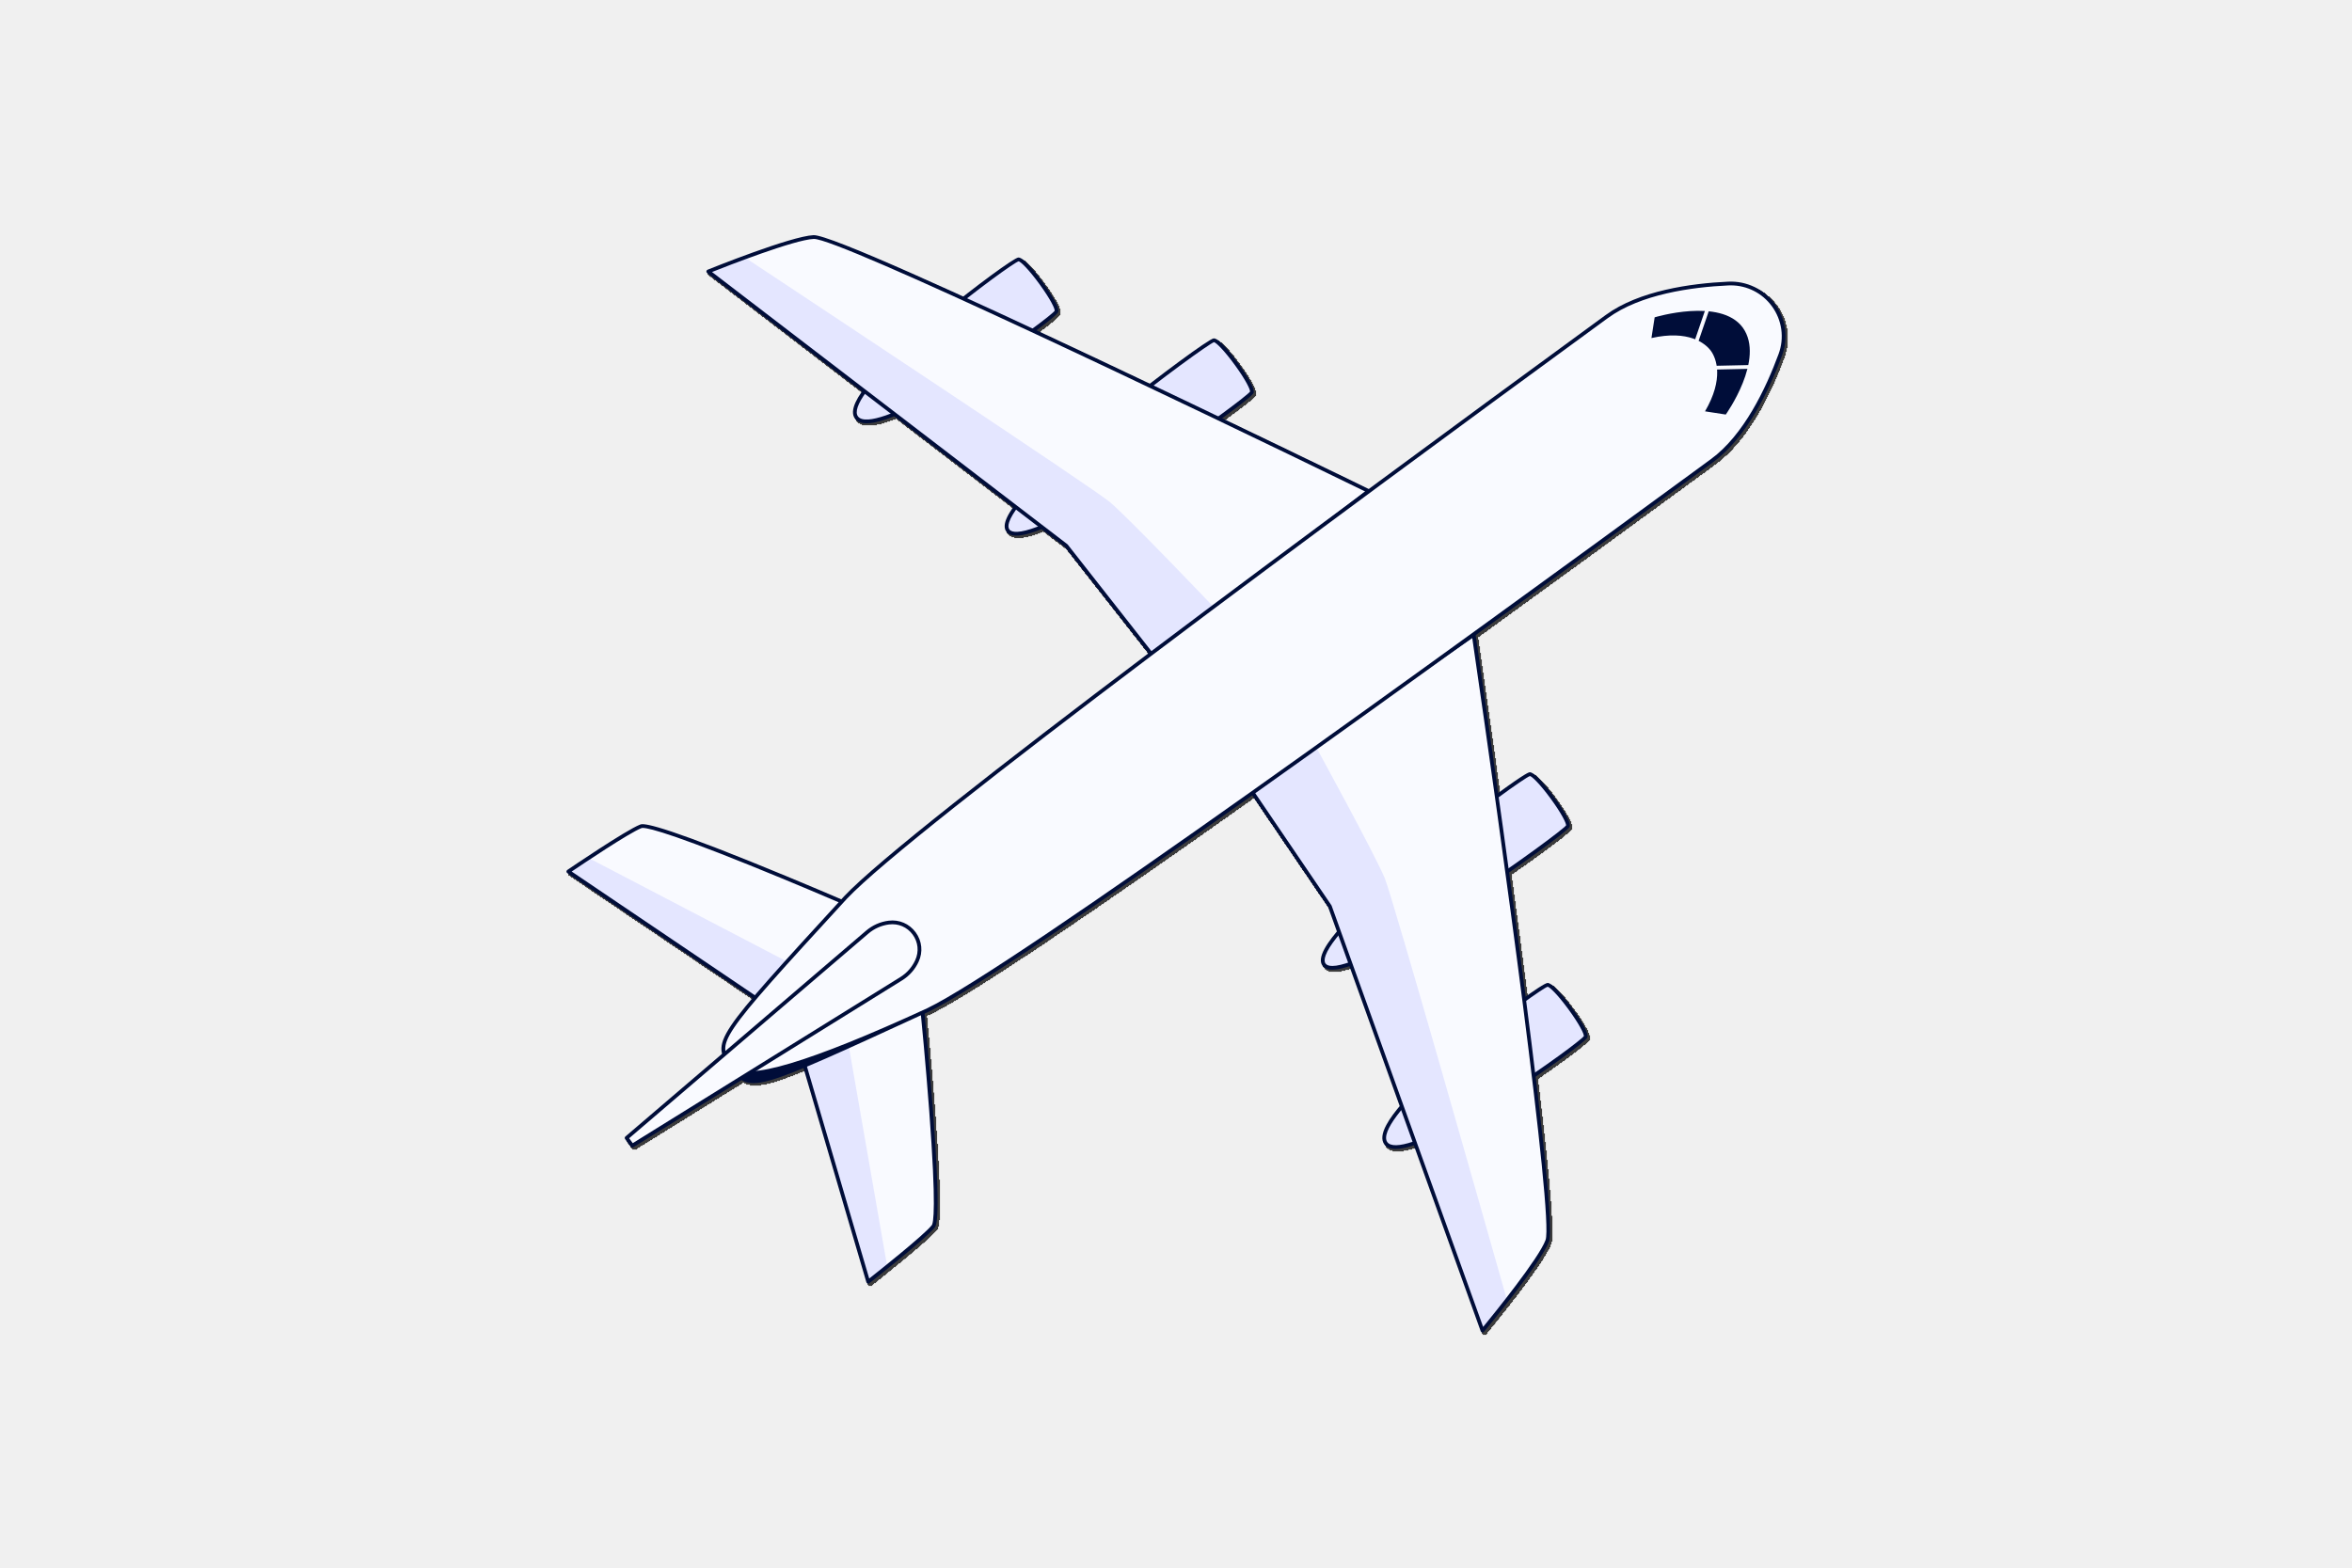
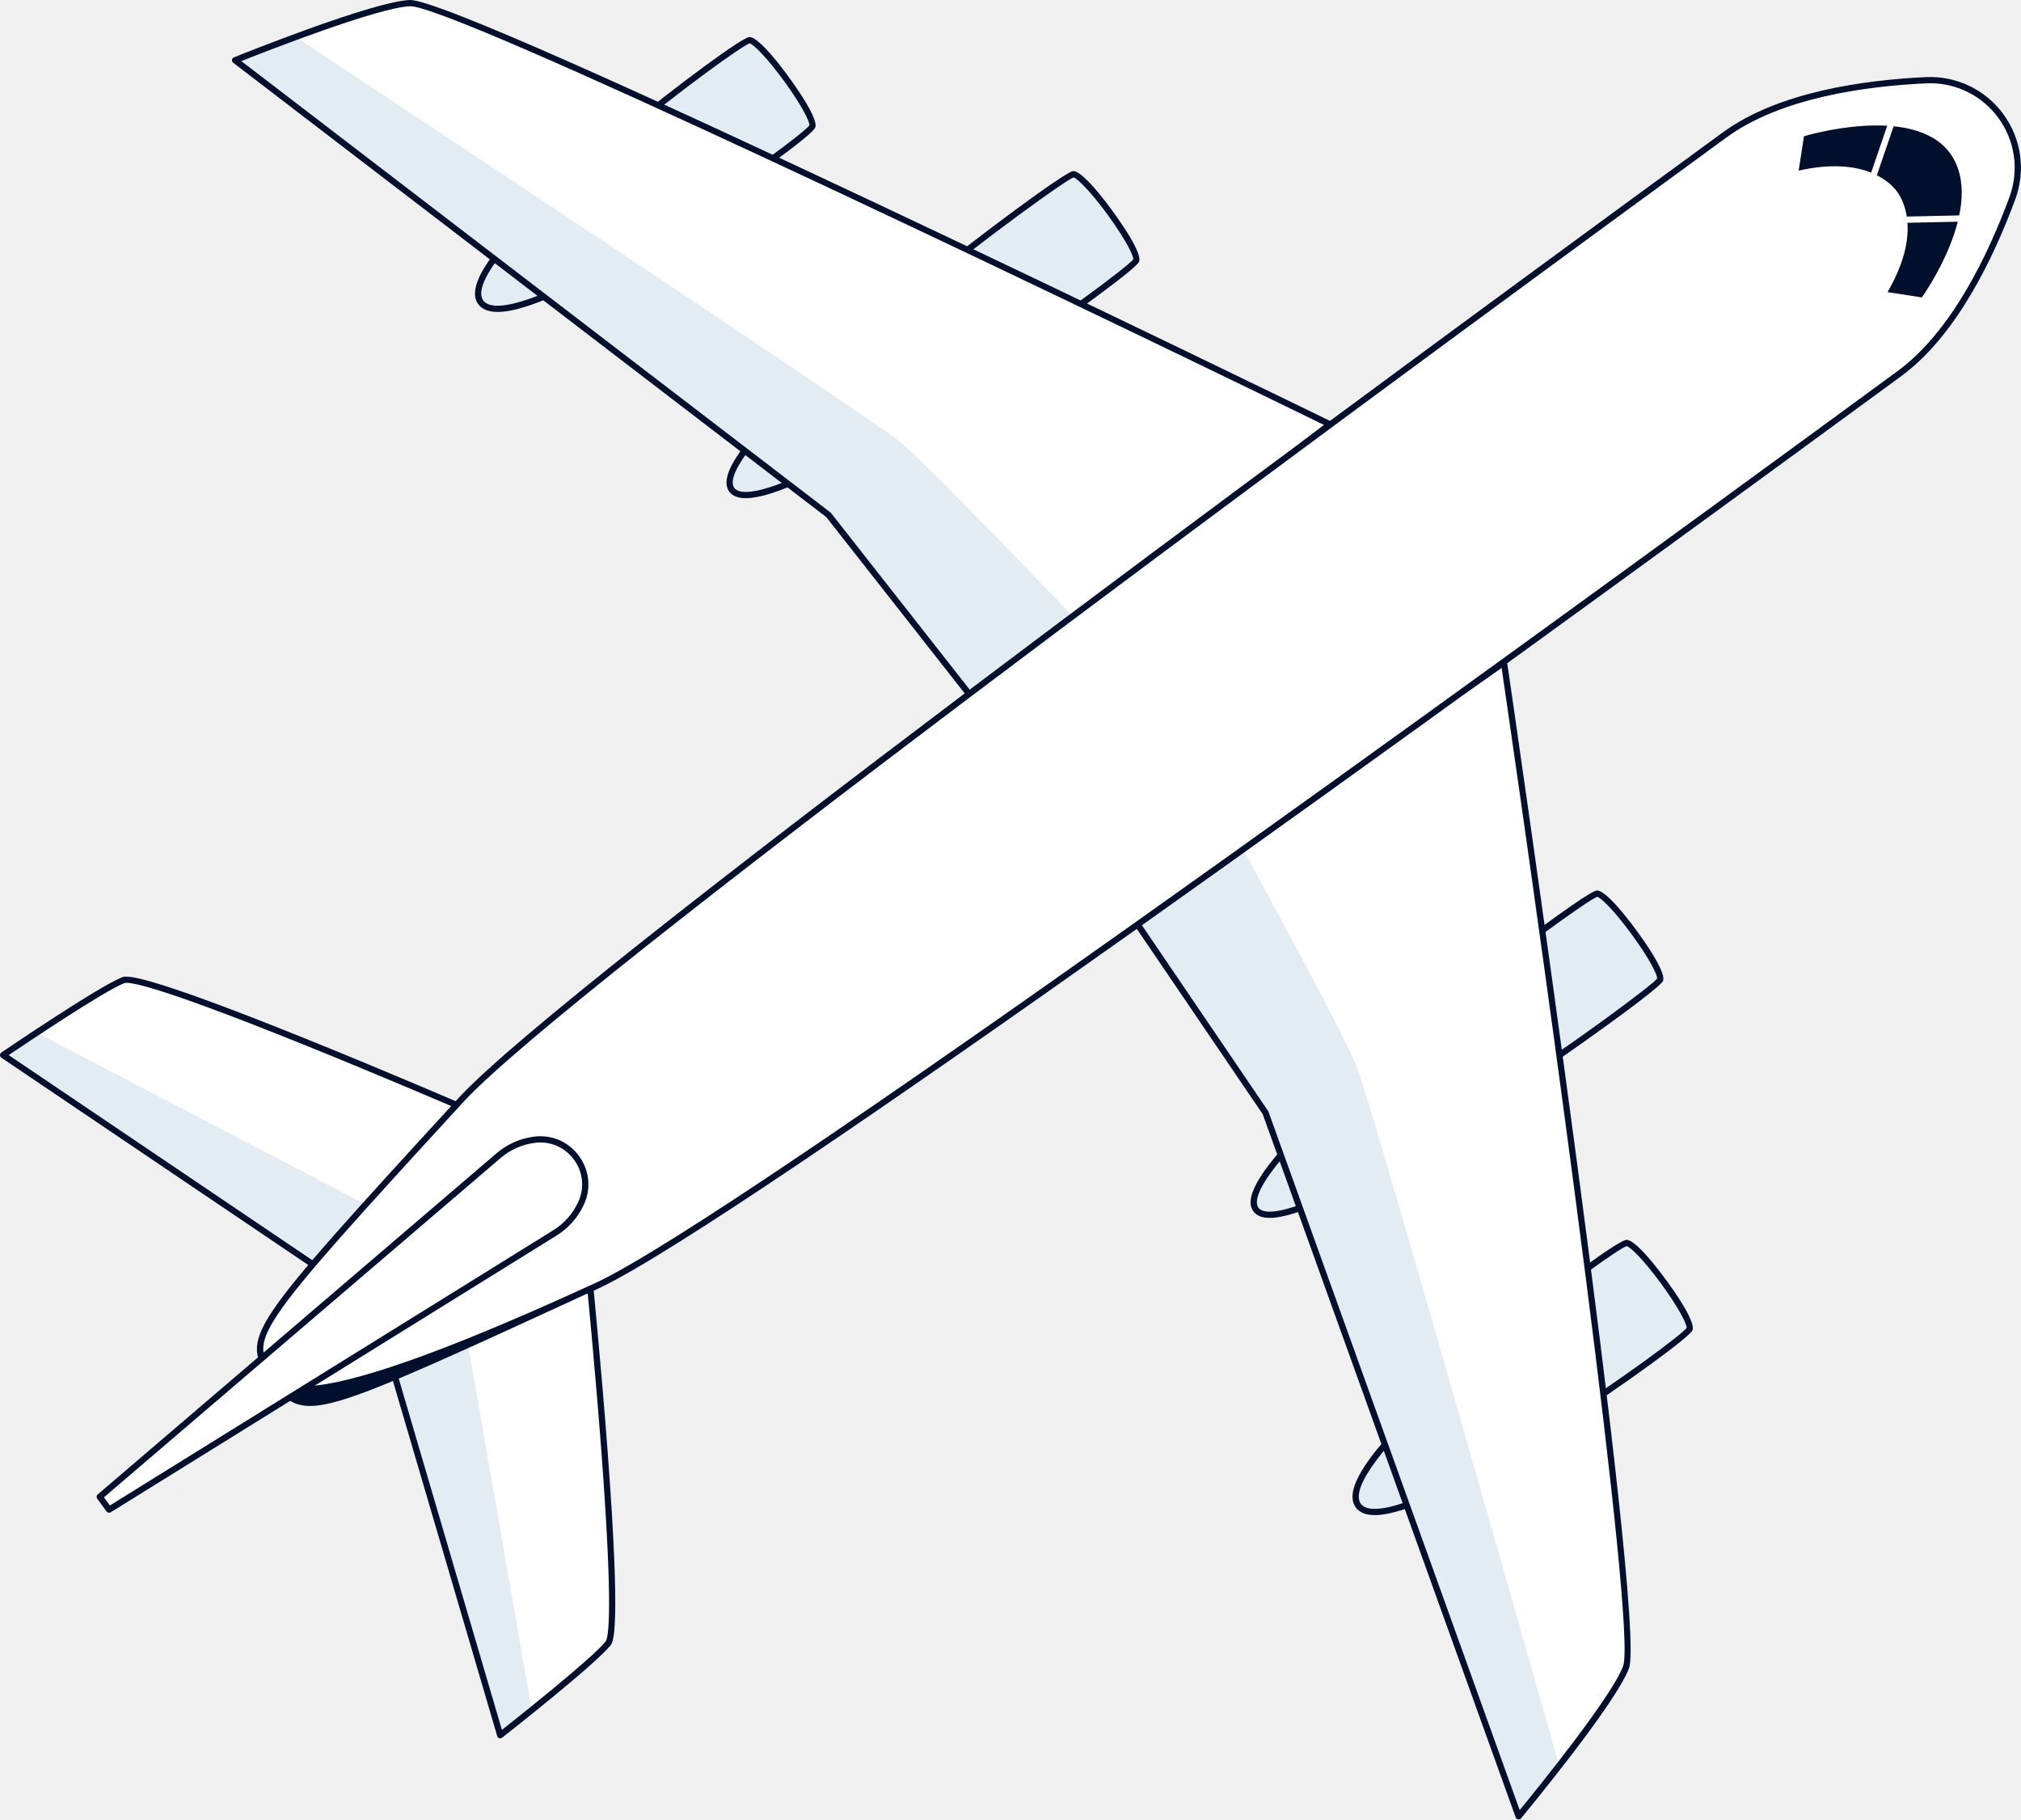
- <svg xmlns="http://www.w3.org/2000/svg" fill="none" viewBox="0 0 1200 800" width="1200" height="800">
-   <defs>
-     <filter id="dropShadow_DHye-2XO" color-interpolation-filters="sRGB" filterUnits="userSpaceOnUse" width="633" height="571" x="-4" y="-4">
-       <feFlood flood-opacity="0" result="BackgroundImageFix" />
-       <feColorMatrix in="SourceAlpha" result="hardAlpha" type="matrix" values="0 0 0 0 0 0 0 0 0 0 0 0 0 0 0 0 0 0 127 0" />
-       <feOffset dx="1" dy="1" />
-       <feGaussianBlur stdDeviation="0" />
-       <feColorMatrix type="matrix" values="0 0 0 0 0 0 0 0 0 0 0 0 0 0 0 0 0 0 0.75 0" />
-       <feBlend mode="normal" in2="BackgroundImageFix" result="effect_dropShadow" />
-       <feBlend mode="normal" in="SourceGraphic" in2="effect_dropShadow" result="shape" />
-     </filter>
-     <clipPath id="assetClipPath_LiUlsljL">
-       <path d="m0 0 h 1295.401 v 1166.029 h -1295.401 v -1166.029 z" id="path_T_e9t2w_" fill="#ffffff" />
-     </clipPath>
-   </defs>
-   <g transform="translate(289 120)" data-asset-index="0" filter="url(#dropShadow_DHye-2XO)">
-     <g clip-path="url(#assetClipPath_LiUlsljL)" transform="scale(0.4801602 0.4802625)" data-asset-index="0">
-       <g id="airplane">
-         <g id="VcokleBoj7JTqEe-9UuhM">
-           <g id="xGJxE_QVCLYVOgAr2Ic7s">
-             <path d="M480.305,25.747c7.204-.312,42.538,48.023,40.388,55.248-2.15,7.225-190.313,141.602-212.434,112.91-22.121-28.692,164.842-167.846,172.046-168.158Z" fill="#E4E6FF" id="xIXziF5ekWe6Go3fbmwQj" />
-             <path d="M319.009,199.904c-5.748,0-9.881-1.597-12.333-4.778-3.158-4.096-2.954-10.055.606-17.71,12.196-26.219,62.754-70.206,91.806-94.093,34.976-28.757,76.677-59.378,81.131-59.574h0c3.598-.155,10.545,6.364,20.694,19.377.24.308,23.958,30.84,21.697,38.439-1.408,4.73-43.437,34.952-78.653,57.794-30.65,19.881-86.616,54.077-117.066,59.738-2.896.538-5.524.807-7.882.807ZM480.461,27.759c-4.688,1.573-43.273,29.105-83.315,62.358-50.538,41.968-81.665,74.809-87.649,92.472-1.506,4.446-1.39,7.843.347,10.095,1.88,2.438,5.557,3.506,10.948,3.173,19.617-1.213,60.413-21.07,114.873-55.913,44.116-28.226,80.45-55.67,83.131-59.624.275-2.131-4.339-11.941-15.734-27.676-11.911-16.446-20.428-24.481-22.6-24.885ZM480.585,27.721s0,0,0,0ZM480.305,25.747h.01-.01Z" fill="#000D39" id="utHp8QpS0PlsjDZr_gOLc" />
-           </g>
-           <g id="x3sBhcruZnFJDhMyy7tE">
-             <path d="M687.888,111.673c7.204-.312,42.538,48.023,40.388,55.248-2.15,7.225-237.03,175.754-259.152,147.062-22.121-28.692,211.56-201.998,218.764-202.31Z" fill="#E4E6FF" id="U8ir1dCtNHhfi4I1tjp3-" />
-             <path d="M477.976,319.273c-4.898,0-8.338-1.349-10.436-4.069-2.696-3.497-2.496-8.638.594-15.282,12.44-26.746,69.808-76.606,115.743-113.724,44.889-36.273,99.28-76.322,103.925-76.523l.086,1.998-.086-1.998c3.606-.155,10.545,6.364,20.694,19.377.24.308,23.958,30.84,21.697,38.439-.24.807-.971,3.263-31.469,25.61-12.118,8.879-37.348,27.01-70.179,48.681-39.446,26.037-110.543,70.631-143.517,76.759-2.62.487-4.968.731-7.052.731ZM688.067,113.689c-5.09,1.94-53.755,36.58-106.96,79.906-65.35,53.216-104.654,92.754-110.67,111.333-1.132,3.496-1.041,6.132.271,7.834,1.419,1.841,4.271,2.674,8.476,2.478,20.583-.964,70.325-26.583,140.064-72.137,56.073-36.628,103.801-72.363,107.133-76.885.232-2.187-4.391-11.981-15.738-27.648-11.868-16.387-20.367-24.423-22.576-24.88ZM726.464,166.095s0,0,0,0ZM688.218,113.637s0,0,0,0Z" fill="#000D39" id="w4Cv2o5oJwOlWYXZDlr-w" />
-           </g>
-           <g id="MCkW7rXIdNAk3W_A2mpXf">
-             <path d="M1082.953,851.821c2.483-6.77-32.851-55.104-40.388-55.248s-192.673,138.373-172.046,168.158c20.627,29.785,209.951-106.14,212.434-112.91Z" fill="#E4E6FF" id="fMPhBHHTjqXoGXbCTa0sa" />
-             <path d="M881.233,970.986c-5.855,0-10.001-1.713-12.358-5.116-3.225-4.656-2.434-11.542,2.349-20.466,14.632-27.297,64.199-70.248,92.443-93.421,32.402-26.585,73.875-57.409,78.913-57.409.008,0,.015,0,.023,0,7.927.151,29.822,32.014,30.042,32.336,9.321,13.62,13.42,22.234,12.186,25.601-1.534,4.182-43.366,34.627-81.383,59.229-31.575,20.434-88.829,55.261-117.514,58.927-1.672.214-3.24.32-4.701.32ZM1042.631,798.587c-4.589,1.361-41.76,27.652-82.036,61.12-49.726,41.319-81.025,74.167-88.133,92.491-1.951,5.029-2.051,8.863-.298,11.394,1.62,2.338,4.831,3.48,9.514,3.394,18.646-.343,59.384-20.038,114.708-55.458,43.835-28.064,81.777-56.476,84.698-60.466.274-2.192-4.797-12.745-16.853-29.084-11.529-15.624-19.474-22.998-21.6-23.391ZM1042.745,798.557h0Z" fill="#000D39" id="Ur4zq2RAoHe97RCMXGFi1" />
-           </g>
-           <g id="qE9iYhuLqPe5oHLt3cPNT">
-             <path d="M1064.066,627.953c2.483-6.77-32.851-55.104-40.388-55.248s-239.391,172.525-218.764,202.31c20.627,29.785,256.669-140.292,259.152-147.062Z" fill="#E4E6FF" id="PUL2Eeua13n1m9vbyIDC9" />
-             <path d="M813.885,780.506c-5.048,0-8.609-1.457-10.614-4.353-2.788-4.025-2.093-9.807,2.125-17.677,15.845-29.559,79.91-83.773,116.688-113.459,30.611-24.708,55.543-43.247,67.68-52.099,30.555-22.284,33.103-22.23,33.952-22.214,7.928.151,29.825,32.019,30.045,32.341,9.317,13.617,13.416,22.229,12.182,25.596h0c-1.601,4.365-56.266,44.039-104.45,75.805-49.305,32.506-114.222,72.039-143.482,75.778-1.471.188-2.847.282-4.127.282ZM1023.772,574.724c-5.33,1.81-53.857,36.442-105.766,78.752-64.568,52.628-104.072,92.251-111.236,111.571-1.464,3.947-1.535,6.917-.211,8.828,1.224,1.767,3.71,2.656,7.382,2.635,19.528-.096,69.128-25.549,139.665-71.67,57.427-37.55,105.201-73.41,108.594-77.671.235-2.243-4.842-12.778-16.852-29.055-11.481-15.56-19.409-22.94-21.576-23.391ZM1062.188,627.264h0s0,0,0,0h0ZM1023.915,574.681s0,0,0,0Z" fill="#000D39" id="i9X98wACsKdSE4-mNWDMz" />
-           </g>
-         </g>
-         <g id="E_eRrnIxiAubYj_fAUpr3">
-           <path d="M852.4,271.92S295.818.579,262.658,2.006c-23.912,1.029-111.984,36.607-111.984,36.607l380.398,291.37,92.296,117.538,229.032-175.6Z" fill="#F9FAFF" id="NuWz4_liFjx_Qb4ECHJA" />
-           <path d="M150.673,38.61l380.403,291.374,92.289,117.535,72.74-43.324-10.068-10.841s-88.786-93.155-108.81-109.905c-17.777-14.863-319.882-214.905-387.703-259.777-21.442,7.896-38.852,14.937-38.852,14.937Z" fill="#E4E6FF" id="ILwa5zW-Mzjt8Imwem4F" />
-           <path d="M623.37,449.52c-.593,0-1.18-.263-1.574-.765l-92.14-117.339L149.458,40.2c-.57-.437-.862-1.145-.766-1.857.097-.711.567-1.317,1.233-1.586C153.534,35.3,238.592,1.039,262.572.007c33.25-1.431,567.959,259.027,590.704,270.115.623.304,1.044.908,1.114,1.598.069.689-.224,1.366-.773,1.787l-229.032,175.6c-.363.278-.791.413-1.215.413ZM154.684,39.164l377.605,289.23c.133.102.253.221.356.353l91.075,115.983,224.896-172.429C655.465,178.173,288.426,2.898,262.744,4.004c-20.717.891-91.929,28.753-108.061,35.16Z" fill="#000D39" id="I45SOkkw6JknfWr4ShPMR" />
-         </g>
-         <g id="qapiNm3cGh_IMeKoqW4ms">
-           <path d="M299.963,711.281s-205.843-89.038-221.02-83.087c-15.177,5.951-76.943,47.998-76.943,47.998l237.723,160.545,60.24-125.455Z" fill="#F9FAFF" id="lyoKfx-LZmhEyeBDjC14C" />
-           <path d="M2.001,676.186l207.584,140.202,30.225-41.717-216.312-112.862c-12.232,8.075-21.498,14.378-21.498,14.378Z" fill="#E4E6FF" id="g8j3f3-4fL8C_iu86JGhb" />
-           <path d="M239.723,838.736c-.395,0-.785-.117-1.119-.343L.881,677.849c-.55-.371-.879-.991-.881-1.654-.001-.663.326-1.284.875-1.657,2.53-1.722,62.126-42.242,77.338-48.207,2.527-.992,10.224-4.01,117.68,39.319,52.771,21.279,104.35,43.572,104.865,43.794.5.216.889.626,1.08,1.136s.165,1.075-.071,1.565l-60.24,125.455c-.251.524-.719.913-1.28,1.065-.172.047-.348.07-.523.07ZM5.57,676.189l233.353,157.593,58.335-121.489c-9.816-4.227-55.872-23.984-102.868-42.935-95.645-38.567-112.088-40.333-114.718-39.302-13.097,5.135-62.503,38.296-74.103,46.133Z" fill="#000D39" id="INxL4465nNMZhAatZc02T" />
-         </g>
-         <g id="ZCt0MdM8tGpIhNQUYC9H">
-           <path d="M377.599,817.482s22.38,223.156,12.105,235.811-69.082,58.751-69.082,58.751l-80.842-275.23,137.819-19.332Z" fill="#F9FAFF" id="Rx8bHKuthDjGLw0p5ly71" />
-           <path d="M320.628,1112.045l-70.603-240.339,48.921-16.142,41.905,240.359c-11.406,9.205-20.223,16.121-20.223,16.121Z" fill="#E4E6FF" id="WjiMY8jw3g6sy3RDv_R34" />
-           <path d="M320.622,1114.044c-.205,0-.411-.031-.61-.095-.631-.202-1.122-.705-1.309-1.341l-80.842-275.23c-.164-.558-.077-1.159.238-1.648s.827-.816,1.403-.896l137.819-19.332c.541-.076,1.085.072,1.513.408.428.336.7.832.755,1.373.056.558,5.646,56.47,9.91,113.21,8.681,115.535,3.47,121.953,1.757,124.062-10.299,12.684-66.992,57.176-69.4,59.064-.357.28-.792.426-1.234.426ZM242.352,838.473l79.355,270.17c10.988-8.674,57.576-45.689,66.443-56.611,1.78-2.193,5.087-18.395-2.64-121.235-3.796-50.531-8.647-100.41-9.696-111.046l-133.462,18.721Z" fill="#000D39" id="wz_G0AdIogj13xypBci7e" />
-         </g>
-         <g id="iY9i4BtKpesQPc-6naag9">
-           <path d="M964.01,424.594s89.662,612.675,78.241,643.838c-8.236,22.472-68.861,95.597-68.861,95.597l-162.207-450.875-83.99-123.61,236.817-164.95Z" fill="#F9FAFF" id="zgqFzunMYHqoDU64ZvTO" />
-           <path d="M973.392,1164.031l-162.209-450.881-83.99-123.602,64.144-56.776,6.483,13.494s61.822,112.866,71.707,137.029c8.768,21.449,107.709,370.009,129.887,448.249-14.03,18.035-26.022,32.488-26.022,32.488Z" fill="#E4E6FF" id="aWo4HdPJpr7SqicRJCr3g" />
-           <path d="M973.39,1166.029c-.114,0-.23-.01-.345-.03-.707-.124-1.293-.617-1.537-1.293l-162.121-450.637-83.849-123.401c-.616-.906-.388-2.139.511-2.765l236.817-164.95c.569-.396,1.303-.469,1.938-.194.636.275,1.084.86,1.185,1.546,3.664,25.037,89.604,613.537,78.14,644.816-8.26,22.536-66.715,93.189-69.199,96.185-.383.463-.95.724-1.54.724ZM729.958,590.055l82.88,121.974c.094.139.171.289.228.447l161.015,447.564c11.001-13.427,59.157-72.827,66.292-92.297,8.852-24.152-46.793-427.053-77.874-639.66l-232.541,161.972Z" fill="#000D39" id="WNcHSBqKAQjkVYJYwXKXA" />
-         </g>
-         <g id="AFgNmNg2u9WDvtiPkvyo">
-           <path d="M1217.295,239.563c34.113-24.95,57.644-72.054,72.59-112.62,13.883-37.68-15.166-77.371-55.28-75.526-43.16,1.985-95.137,10.17-129.24,35.113-67.643,49.474-725.628,528.671-808.843,617.291-140.751,153.318-139.458,153.201-121.158,180.107l.245.335c20.098,25.592,20.688,25.475,208.35-60.895,109.667-52.455,765.693-534.33,833.336-583.804Z" fill="#F9FAFF" id="aKpVZRp7iGi_G6QnBIGpa" />
-           <path d="M198.66,901.027c-12.43,0-17.517-6.48-24.623-15.53l-.63-.892c-9.278-13.636-14.389-21.147,1.484-44.819,15.287-22.798,51.715-62.765,120.159-137.319,69.097-73.585,528.16-412.329,795.654-607.702,5.739-4.192,10.274-7.504,13.482-9.85,35.577-26.021,90.51-33.666,130.329-35.497,19.496-.897,38.048,7.983,49.593,23.755,11.546,15.774,14.408,36.133,7.656,54.46-13.792,37.432-37.701,87.516-73.287,113.543l-1.181-1.614,1.181,1.614c-3.205,2.344-7.729,5.658-13.455,9.851-267.239,195.732-729.153,530.595-820.199,574.143-93.771,43.158-140.825,64.814-167.313,72.549-7.827,2.286-13.917,3.307-18.849,3.307ZM1237.208,53.356c-.834,0-1.671.019-2.511.058-39.269,1.806-93.378,9.297-128.151,34.73-3.208,2.346-7.745,5.66-13.484,9.852-267.381,195.291-726.222,533.862-795.082,607.193-68.293,74.391-104.643,114.269-119.768,136.825-14.368,21.427-10.335,27.354-1.499,40.341l.51.726q19.172,24.411,205.899-61.531c90.726-43.395,552.408-378.099,819.535-573.749,5.726-4.194,10.251-7.508,13.457-9.853,34.78-25.438,58.293-74.782,71.895-111.698,6.288-17.066,3.622-36.025-7.13-50.715-10.254-14.009-26.435-22.18-43.67-22.18Z" fill="#000D39" id="VRTtAA1eue4YzOxhVSev1" />
-         </g>
-         <g id="Umf-Xzos250zP5i1FH-Gf">
-           <path d="M372.407,771.238l.014-.031c9.538-20.627-7.374-43.682-29.913-40.779h0c-8.461,1.09-16.42,4.623-22.902,10.168l-255.676,218.668,6.001,8.204,285.797-177.374c7.283-4.52,13.082-11.076,16.68-18.856Z" fill="#F9FAFF" id="AIAdfUKeQ0s25ZJ3U6YL_" />
-           <path d="M69.932,969.468c-.619,0-1.226-.287-1.616-.82l-6-8.204c-.617-.844-.48-2.021.314-2.701l255.676-218.668c6.796-5.813,15.077-9.489,23.947-10.631,11.314-1.458,22.104,3.165,28.854,12.367,6.75,9.201,7.919,20.878,3.13,31.236l-1.83-.808,1.815.839c-3.772,8.158-9.803,14.976-17.44,19.716l-285.797,177.373c-.328.203-.692.301-1.053.301ZM66.638,959.579l3.812,5.212,284.222-176.396c6.971-4.326,12.476-10.549,15.919-17.996.002-.005.005-.011.008-.016l.015-.031c4.162-9,3.143-19.165-2.733-27.175-5.875-8.01-15.265-12.034-25.117-10.765-8.096,1.043-15.655,4.398-21.858,9.704l-254.267,217.463Z" fill="#000D39" id="ojvm8xDRcMJFWNjNUyZWb" />
-         </g>
-         <g id="CduQMyjzNU4xLedohXC9Z">
-           <path d="M1249.941,98.236l.029-.022c-.025-.025-.051-.048-.076-.073-.016-.031-.03-.063-.047-.094l-.029.022c-23.718-31.997-93.511-10.762-93.511-10.762l-3.418,22.032c39.267-8.837,57.21,5.445,63.149,13.565,5.817,7.953,14.114,29.547-6.205,64.291l22.032,3.418s42.239-58.907,18.075-92.377Z" fill="#000D39" id="vdcc6ilJec8_O8xrnfGc" />
-           <path d="M1199.503,118.378c-.215,0-.433-.035-.648-.108-1.045-.358-1.602-1.495-1.244-2.54l14.448-42.194c.357-1.045,1.494-1.602,2.54-1.244,1.045.358,1.602,1.495,1.244,2.54l-14.448,42.194c-.284.83-1.061,1.353-1.892,1.353Z" fill="#F9FAFF" id="vkLgMzK1J4v-lxfO-l9_2" />
-           <path d="M1217.349,142.898c-1.084,0-1.975-.867-1.999-1.956-.024-1.104.851-2.019,1.956-2.044l43.273-.956c1.062-.025,2.019.851,2.043,1.955.024,1.104-.851,2.019-1.956,2.044l-43.273.956c-.015,0-.03,0-.045,0Z" fill="#F9FAFF" id="yHrQHS_vwauTyi0C3uWsv" />
-         </g>
+ <svg xmlns="http://www.w3.org/2000/svg" id="Layer_1" viewBox="0 0 1295.401 1166.029">
+   <g id="airplane">
+     <g>
+       <g>
+         <path d="M480.305,25.747c7.204-.312,42.538,48.023,40.388,55.248-2.15,7.225-190.313,141.602-212.434,112.91-22.121-28.692,164.842-167.846,172.046-168.158Z" style="fill: #e3ecf3;" />
+         <path d="M319.009,199.904c-5.748,0-9.881-1.597-12.333-4.778-3.158-4.096-2.954-10.055.606-17.71,12.196-26.219,62.754-70.206,91.806-94.093,34.976-28.757,76.677-59.378,81.131-59.574h0c3.598-.155,10.545,6.364,20.694,19.377.24.308,23.958,30.84,21.697,38.439-1.408,4.73-43.437,34.952-78.653,57.794-30.65,19.881-86.616,54.077-117.066,59.738-2.896.538-5.524.807-7.882.807ZM480.461,27.759c-4.688,1.573-43.273,29.105-83.315,62.358-50.538,41.968-81.665,74.809-87.649,92.472-1.506,4.446-1.39,7.843.347,10.095,1.88,2.438,5.557,3.506,10.948,3.173,19.617-1.213,60.413-21.07,114.873-55.913,44.116-28.226,80.45-55.67,83.131-59.624.275-2.131-4.339-11.941-15.734-27.676-11.911-16.446-20.428-24.481-22.6-24.885ZM480.585,27.721s0,0,0,0ZM480.305,25.747h.01-.01Z" style="fill: #000f2c;" />
      </g>
+       <g>
+         <path d="M687.888,111.673c7.204-.312,42.538,48.023,40.388,55.248-2.15,7.225-237.03,175.754-259.152,147.062-22.121-28.692,211.56-201.998,218.764-202.31Z" style="fill: #e3ecf3;" />
+         <path d="M477.976,319.273c-4.898,0-8.338-1.349-10.436-4.069-2.696-3.497-2.496-8.638.594-15.282,12.44-26.746,69.808-76.606,115.743-113.724,44.889-36.273,99.28-76.322,103.925-76.523l.086,1.998-.086-1.998c3.606-.155,10.545,6.364,20.694,19.377.24.308,23.958,30.84,21.697,38.439-.24.807-.971,3.263-31.469,25.61-12.118,8.879-37.348,27.01-70.179,48.681-39.446,26.037-110.543,70.631-143.517,76.759-2.62.487-4.968.731-7.052.731ZM688.067,113.689c-5.09,1.94-53.755,36.58-106.96,79.906-65.35,53.216-104.654,92.754-110.67,111.333-1.132,3.496-1.041,6.132.271,7.834,1.419,1.841,4.271,2.674,8.476,2.478,20.583-.964,70.325-26.583,140.064-72.137,56.073-36.628,103.801-72.363,107.133-76.885.232-2.187-4.391-11.981-15.738-27.648-11.868-16.387-20.367-24.423-22.576-24.88ZM726.464,166.095s0,0,0,0ZM688.218,113.637s0,0,0,0Z" style="fill: #000f2c;" />
+       </g>
+       <g>
+         <path d="M1082.953,851.821c2.483-6.77-32.851-55.104-40.388-55.248s-192.673,138.373-172.046,168.158c20.627,29.785,209.951-106.14,212.434-112.91Z" style="fill: #e3ecf3;" />
+         <path d="M881.233,970.986c-5.855,0-10.001-1.713-12.358-5.116-3.225-4.656-2.434-11.542,2.349-20.466,14.632-27.297,64.199-70.248,92.443-93.421,32.402-26.585,73.875-57.409,78.913-57.409.008,0,.015,0,.023,0,7.927.151,29.822,32.014,30.042,32.336,9.321,13.62,13.42,22.234,12.186,25.601-1.534,4.182-43.366,34.627-81.383,59.229-31.575,20.434-88.829,55.261-117.514,58.927-1.672.214-3.24.32-4.701.32ZM1042.631,798.587c-4.589,1.361-41.76,27.652-82.036,61.12-49.726,41.319-81.025,74.167-88.133,92.491-1.951,5.029-2.051,8.863-.298,11.394,1.62,2.338,4.831,3.48,9.514,3.394,18.646-.343,59.384-20.038,114.708-55.458,43.835-28.064,81.777-56.476,84.698-60.466.274-2.192-4.797-12.745-16.853-29.084-11.529-15.624-19.474-22.998-21.6-23.391ZM1042.745,798.557h0Z" style="fill: #000f2c;" />
+       </g>
+       <g>
+         <path d="M1064.066,627.953c2.483-6.77-32.851-55.104-40.388-55.248s-239.391,172.525-218.764,202.31c20.627,29.785,256.669-140.292,259.152-147.062Z" style="fill: #e3ecf3;" />
+         <path d="M813.885,780.506c-5.048,0-8.609-1.457-10.614-4.353-2.788-4.025-2.093-9.807,2.125-17.677,15.845-29.559,79.91-83.773,116.688-113.459,30.611-24.708,55.543-43.247,67.68-52.099,30.555-22.284,33.103-22.23,33.952-22.214,7.928.151,29.825,32.019,30.045,32.341,9.317,13.617,13.416,22.229,12.182,25.596h0c-1.601,4.365-56.266,44.039-104.45,75.805-49.305,32.506-114.222,72.039-143.482,75.778-1.471.188-2.847.282-4.127.282ZM1023.772,574.724c-5.33,1.81-53.857,36.442-105.766,78.752-64.568,52.628-104.072,92.251-111.236,111.571-1.464,3.947-1.535,6.917-.211,8.828,1.224,1.767,3.71,2.656,7.382,2.635,19.528-.096,69.128-25.549,139.665-71.67,57.427-37.55,105.201-73.41,108.594-77.671.235-2.243-4.842-12.778-16.852-29.055-11.481-15.56-19.409-22.94-21.576-23.391ZM1062.188,627.264h0s0,0,0,0h0ZM1023.915,574.681s0,0,0,0Z" style="fill: #000f2c;" />
+       </g>
+     </g>
+     <g>
+       <path d="M852.4,271.92S295.818.579,262.658,2.006c-23.912,1.029-111.984,36.607-111.984,36.607l380.398,291.37,92.296,117.538,229.032-175.6Z" style="fill: #fff;" />
+       <path d="M150.673,38.61l380.403,291.374,92.289,117.535,72.74-43.324-10.068-10.841s-88.786-93.155-108.81-109.905c-17.777-14.863-319.882-214.905-387.703-259.777-21.442,7.896-38.852,14.937-38.852,14.937Z" style="fill: #e3ecf3;" />
+       <path d="M623.37,449.52c-.593,0-1.18-.263-1.574-.765l-92.14-117.339L149.458,40.2c-.57-.437-.862-1.145-.766-1.857.097-.711.567-1.317,1.233-1.586C153.534,35.3,238.592,1.039,262.572.007c33.25-1.431,567.959,259.027,590.704,270.115.623.304,1.044.908,1.114,1.598.069.689-.224,1.366-.773,1.787l-229.032,175.6c-.363.278-.791.413-1.215.413ZM154.684,39.164l377.605,289.23c.133.102.253.221.356.353l91.075,115.983,224.896-172.429C655.465,178.173,288.426,2.898,262.744,4.004c-20.717.891-91.929,28.753-108.061,35.16Z" style="fill: #000f2c;" />
+     </g>
+     <g>
+       <path d="M299.963,711.281s-205.843-89.038-221.02-83.087c-15.177,5.951-76.943,47.998-76.943,47.998l237.723,160.545,60.24-125.455Z" style="fill: #fff;" />
+       <path d="M2.001,676.186l207.584,140.202,30.225-41.717-216.312-112.862c-12.232,8.075-21.498,14.378-21.498,14.378Z" style="fill: #e3ecf3;" />
+       <path d="M239.723,838.736c-.395,0-.785-.117-1.119-.343L.881,677.849c-.55-.371-.879-.991-.881-1.654-.001-.663.326-1.284.875-1.657,2.53-1.722,62.126-42.242,77.338-48.207,2.527-.992,10.224-4.01,117.68,39.319,52.771,21.279,104.35,43.572,104.865,43.794.5.216.889.626,1.08,1.136s.165,1.075-.071,1.565l-60.24,125.455c-.251.524-.719.913-1.28,1.065-.172.047-.348.07-.523.07ZM5.57,676.189l233.353,157.593,58.335-121.489c-9.816-4.227-55.872-23.984-102.868-42.935-95.645-38.567-112.088-40.333-114.718-39.302-13.097,5.135-62.503,38.296-74.103,46.133Z" style="fill: #000f2c;" />
+     </g>
+     <g>
+       <path d="M377.599,817.482s22.38,223.156,12.105,235.811-69.082,58.751-69.082,58.751l-80.842-275.23,137.819-19.332Z" style="fill: #fff;" />
+       <path d="M320.628,1112.045l-70.603-240.339,48.921-16.142,41.905,240.359c-11.406,9.205-20.223,16.121-20.223,16.121Z" style="fill: #e3ecf3;" />
+       <path d="M320.622,1114.044c-.205,0-.411-.031-.61-.095-.631-.202-1.122-.705-1.309-1.341l-80.842-275.23c-.164-.558-.077-1.159.238-1.648s.827-.816,1.403-.896l137.819-19.332c.541-.076,1.085.072,1.513.408.428.336.7.832.755,1.373.056.558,5.646,56.47,9.91,113.21,8.681,115.535,3.47,121.953,1.757,124.062-10.299,12.684-66.992,57.176-69.4,59.064-.357.28-.792.426-1.234.426ZM242.352,838.473l79.355,270.17c10.988-8.674,57.576-45.689,66.443-56.611,1.78-2.193,5.087-18.395-2.64-121.235-3.796-50.531-8.647-100.41-9.696-111.046l-133.462,18.721Z" style="fill: #000f2c;" />
+     </g>
+     <g>
+       <path d="M964.01,424.594s89.662,612.675,78.241,643.838c-8.236,22.472-68.861,95.597-68.861,95.597l-162.207-450.875-83.99-123.61,236.817-164.95Z" style="fill: #fff;" />
+       <path d="M973.392,1164.031l-162.209-450.881-83.99-123.602,64.144-56.776,6.483,13.494s61.822,112.866,71.707,137.029c8.768,21.449,107.709,370.009,129.887,448.249-14.03,18.035-26.022,32.488-26.022,32.488Z" style="fill: #e3ecf3;" />
+       <path d="M973.39,1166.029c-.114,0-.23-.01-.345-.03-.707-.124-1.293-.617-1.537-1.293l-162.121-450.637-83.849-123.401c-.616-.906-.388-2.139.511-2.765l236.817-164.95c.569-.396,1.303-.469,1.938-.194.636.275,1.084.86,1.185,1.546,3.664,25.037,89.604,613.537,78.14,644.816-8.26,22.536-66.715,93.189-69.199,96.185-.383.463-.95.724-1.54.724ZM729.958,590.055l82.88,121.974c.094.139.171.289.228.447l161.015,447.564c11.001-13.427,59.157-72.827,66.292-92.297,8.852-24.152-46.793-427.053-77.874-639.66l-232.541,161.972Z" style="fill: #000f2c;" />
+     </g>
+     <g>
+       <path d="M1217.295,239.563c34.113-24.95,57.644-72.054,72.59-112.62,13.883-37.68-15.166-77.371-55.28-75.526-43.16,1.985-95.137,10.17-129.24,35.113-67.643,49.474-725.628,528.671-808.843,617.291-140.751,153.318-139.458,153.201-121.158,180.107l.245.335c20.098,25.592,20.688,25.475,208.35-60.895,109.667-52.455,765.693-534.33,833.336-583.804Z" style="fill: #fff;" />
+       <path d="M198.66,901.027c-12.43,0-17.517-6.48-24.623-15.53l-.63-.892c-9.278-13.636-14.389-21.147,1.484-44.819,15.287-22.798,51.715-62.765,120.159-137.319,69.097-73.585,528.16-412.329,795.654-607.702,5.739-4.192,10.274-7.504,13.482-9.85,35.577-26.021,90.51-33.666,130.329-35.497,19.496-.897,38.048,7.983,49.593,23.755,11.546,15.774,14.408,36.133,7.656,54.46-13.792,37.432-37.701,87.516-73.287,113.543l-1.181-1.614,1.181,1.614c-3.205,2.344-7.729,5.658-13.455,9.851-267.239,195.732-729.153,530.595-820.199,574.143-93.771,43.158-140.825,64.814-167.313,72.549-7.827,2.286-13.917,3.307-18.849,3.307ZM1237.208,53.356c-.834,0-1.671.019-2.511.058-39.269,1.806-93.378,9.297-128.151,34.73-3.208,2.346-7.745,5.66-13.484,9.852-267.381,195.291-726.222,533.862-795.082,607.193-68.293,74.391-104.643,114.269-119.768,136.825-14.368,21.427-10.335,27.354-1.499,40.341l.51.726q19.172,24.411,205.899-61.531c90.726-43.395,552.408-378.099,819.535-573.749,5.726-4.194,10.251-7.508,13.457-9.853,34.78-25.438,58.293-74.782,71.895-111.698,6.288-17.066,3.622-36.025-7.13-50.715-10.254-14.009-26.435-22.18-43.67-22.18Z" style="fill: #000f2c;" />
+     </g>
+     <g>
+       <path d="M372.407,771.238l.014-.031c9.538-20.627-7.374-43.682-29.913-40.779h0c-8.461,1.09-16.42,4.623-22.902,10.168l-255.676,218.668,6.001,8.204,285.797-177.374c7.283-4.52,13.082-11.076,16.68-18.856Z" style="fill: #fff;" />
+       <path d="M69.932,969.468c-.619,0-1.226-.287-1.616-.82l-6-8.204c-.617-.844-.48-2.021.314-2.701l255.676-218.668c6.796-5.813,15.077-9.489,23.947-10.631,11.314-1.458,22.104,3.165,28.854,12.367,6.75,9.201,7.919,20.878,3.13,31.236l-1.83-.808,1.815.839c-3.772,8.158-9.803,14.976-17.44,19.716l-285.797,177.373c-.328.203-.692.301-1.053.301ZM66.638,959.579l3.812,5.212,284.222-176.396c6.971-4.326,12.476-10.549,15.919-17.996.002-.005.005-.011.008-.016l.015-.031c4.162-9,3.143-19.165-2.733-27.175-5.875-8.01-15.265-12.034-25.117-10.765-8.096,1.043-15.655,4.398-21.858,9.704l-254.267,217.463Z" style="fill: #000f2c;" />
+     </g>
+     <g>
+       <path d="M1249.941,98.236l.029-.022c-.025-.025-.051-.048-.076-.073-.016-.031-.03-.063-.047-.094l-.029.022c-23.718-31.997-93.511-10.762-93.511-10.762l-3.418,22.032c39.267-8.837,57.21,5.445,63.149,13.565,5.817,7.953,14.114,29.547-6.205,64.291l22.032,3.418s42.239-58.907,18.075-92.377Z" style="fill: #000f2c;" />
+       <path d="M1199.503,118.378c-.215,0-.433-.035-.648-.108-1.045-.358-1.602-1.495-1.244-2.54l14.448-42.194c.357-1.045,1.494-1.602,2.54-1.244,1.045.358,1.602,1.495,1.244,2.54l-14.448,42.194c-.284.83-1.061,1.353-1.892,1.353Z" style="fill: #fff;" />
+       <path d="M1217.349,142.898c-1.084,0-1.975-.867-1.999-1.956-.024-1.104.851-2.019,1.956-2.044l43.273-.956c1.062-.025,2.019.851,2.043,1.955.024,1.104-.851,2.019-1.956,2.044l-43.273.956c-.015,0-.03,0-.045,0Z" style="fill: #fff;" />
    </g>
  </g>
</svg>
